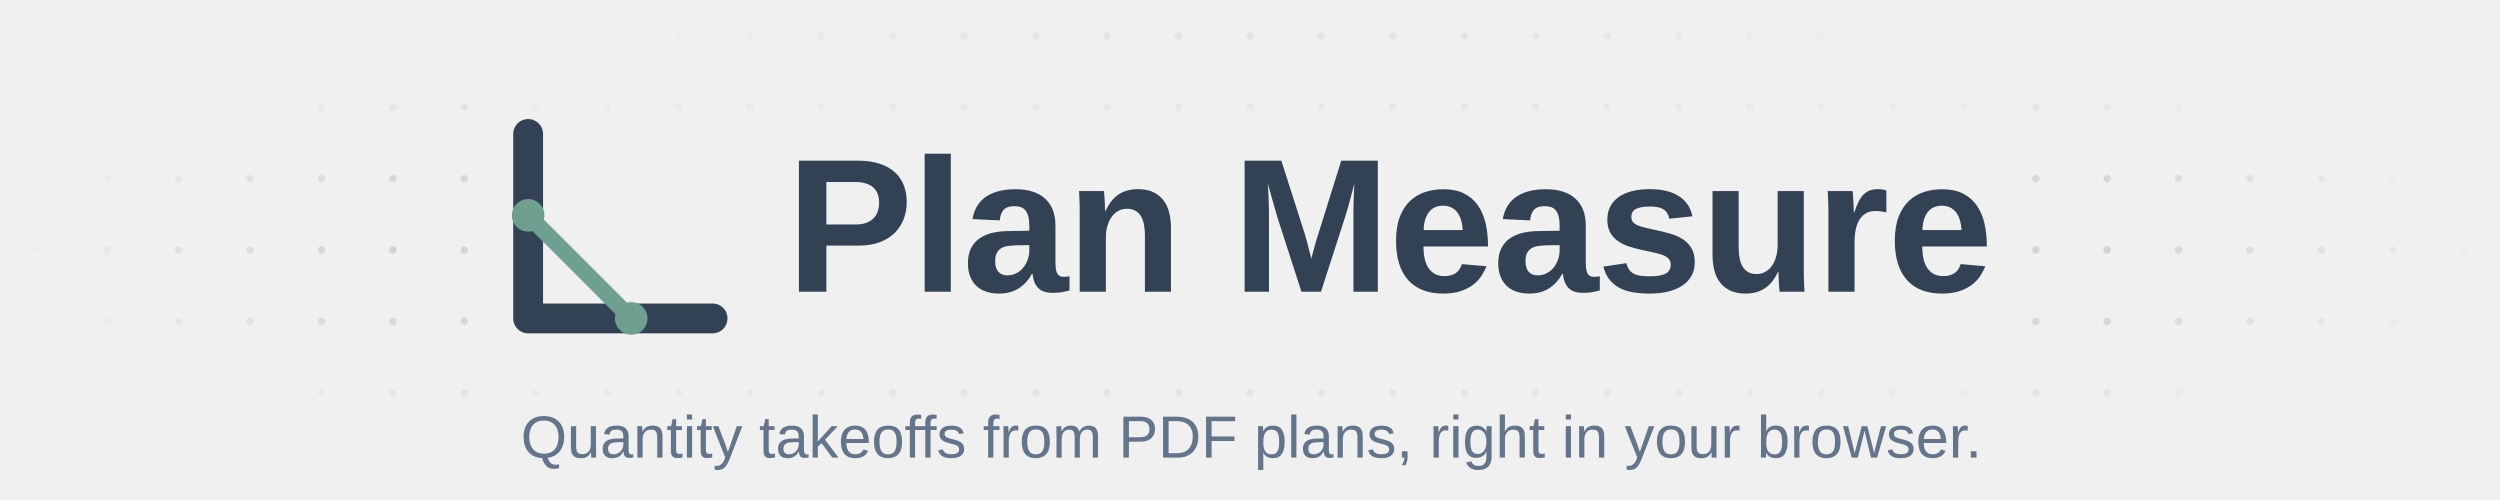
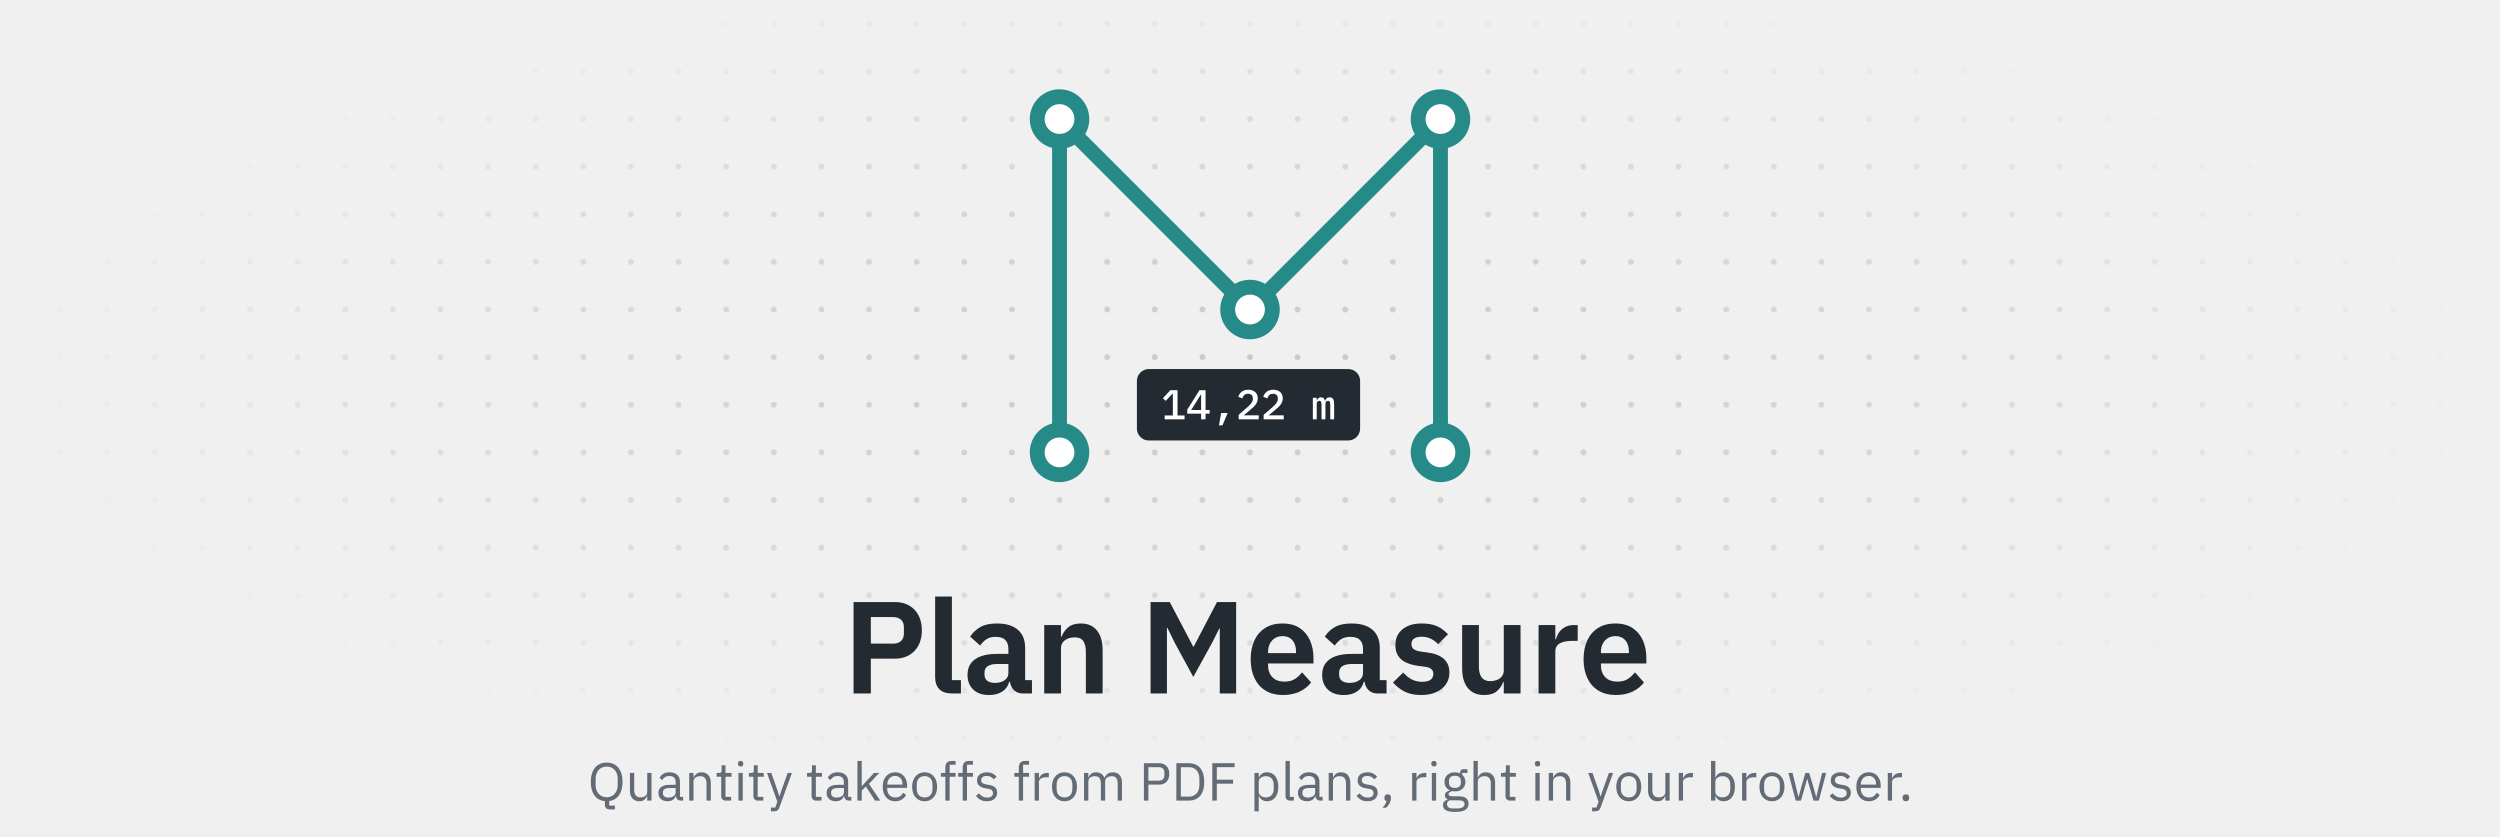
- <svg xmlns="http://www.w3.org/2000/svg" width="840" height="168" viewBox="0 0 840 168">
+ <svg xmlns="http://www.w3.org/2000/svg" width="840" height="281" viewBox="0 0 840 281">
  <defs>
-     <radialGradient id="fade" cx="50%" cy="50%" r="50%">
-       <stop offset="0" stop-color="#fff" stop-opacity="1" />
-       <stop offset="0.6" stop-color="#fff" stop-opacity="0.7" />
+     <path id="o-comma" d="M244 152H399L275 -145H190Z" />
+     <path id="o-four" d="M362 0V136H30V232L322 698H469V224H567V136H469V0ZM125 224H362V595H356Z" />
+     <path id="o-m" d="M44 0V516H137V449H142Q154 482 176.5 505.0Q199 528 241 528Q282 528 304.5 505.5Q327 483 333 444H337Q351 479 376.0 503.5Q401 528 448 528Q508 528 531.5 486.0Q555 444 555 363V0H462V349Q462 403 449.0 423.5Q436 444 407 444Q381 444 363.5 426.5Q346 409 346 374V0H253V349Q253 403 240.5 423.5Q228 444 199 444Q172 444 154.5 426.5Q137 409 137 374V0Z" />
+     <path id="o-one" d="M88 0V93H284V616H276L114 443L45 505L223 698H396V93H565V0Z" />
+     <path id="o-two" d="M545 0H63V107L291 306Q345 354 374.5 397.0Q404 440 404 488V499Q404 554 374.0 583.5Q344 613 287 613Q229 613 197.5 582.0Q166 551 152 503L54 540Q64 573 83.0 603.5Q102 634 131.5 658.0Q161 682 201.5 696.0Q242 710 295 710Q349 710 391.5 694.5Q434 679 463.0 652.0Q492 625 507.0 587.5Q522 550 522 505Q522 463 509.5 427.5Q497 392 474.5 359.5Q452 327 421.0 297.0Q390 267 353 237L184 95H545Z" />
+     <path id="r-D" d="M93 0V698H327Q414 698 478.5 659.5Q543 621 578.0 543.5Q613 466 613 349Q613 232 578.0 154.5Q543 77 478.5 38.5Q414 0 327 0ZM177 74H327Q385 74 429.0 100.0Q473 126 498.0 174.5Q523 223 523 292V406Q523 475 498.0 524.0Q473 573 429.0 598.5Q385 624 327 624H177Z" />
+     <path id="r-F" d="M177 0H93V698H509V624H177V390H480V316H177Z" />
+     <path id="r-P" d="M177 0H93V698H371Q434 698 477.5 673.5Q521 649 543.5 604.5Q566 560 566 498Q566 437 543.5 392.0Q521 347 477.5 322.5Q434 298 371 298H177ZM177 624V372H371Q404 372 427.5 383.5Q451 395 463.5 417.5Q476 440 476 472V524Q476 556 463.5 578.5Q451 601 427.5 612.5Q404 624 371 624Z" />
+     <path id="r-Q" d="M508 -94V-164H405Q364 -164 342.5 -140.5Q321 -117 321 -82V-11Q240 -3 181.0 40.5Q122 84 90.0 162.0Q58 240 58 349Q58 466 94.5 546.5Q131 627 197.5 668.5Q264 710 354 710Q444 710 510.5 668.5Q577 627 613.5 546.5Q650 466 650 349Q650 243 619.5 166.5Q589 90 533.5 46.0Q478 2 401 -9V-94ZM354 63Q415 63 461.0 91.5Q507 120 533.5 171.0Q560 222 560 291V407Q560 476 533.5 527.5Q507 579 461.0 607.0Q415 635 354 635Q294 635 247.5 607.0Q201 579 174.5 527.5Q148 476 148 407V291Q148 222 174.5 171.0Q201 120 247.5 91.5Q294 63 354 63Z" />
+     <path id="r-a" d="M505 0H460Q428 0 408.0 13.5Q388 27 379.0 51.0Q370 75 370 106V113L401 84H366Q350 37 310.5 12.5Q271 -12 217 -12Q135 -12 89.5 30.0Q44 72 44 144Q44 193 68.0 226.5Q92 260 140.5 277.5Q189 295 264 295H366V346Q366 401 336.0 430.0Q306 459 244 459Q198 459 166.0 438.0Q134 417 113 382L65 427Q86 468 132.0 498.0Q178 528 248 528Q341 528 393.5 482.0Q446 436 446 354V70H505ZM366 235H260Q192 235 160.0 215.0Q128 195 128 157V136Q128 98 156.0 77.0Q184 56 230 56Q270 56 300.5 68.5Q331 81 348.5 102.5Q366 124 366 150Z" />
+     <path id="r-b" d="M85 0V740H165V432H169Q189 481 228.0 504.5Q267 528 320 528Q385 528 432.0 495.0Q479 462 504.5 401.5Q530 341 530 258Q530 176 504.5 115.0Q479 54 432.0 21.0Q385 -12 320 -12Q267 -12 229.5 12.0Q192 36 169 84H165V0ZM298 60Q366 60 405.0 102.5Q444 145 444 214V302Q444 371 405.0 413.5Q366 456 298 456Q262 456 231.5 443.0Q201 430 183.0 408.0Q165 386 165 357V165Q165 132 183.0 108.5Q201 85 231.5 72.5Q262 60 298 60Z" />
+     <path id="r-comma" d="M136 117Q168 117 182.5 100.5Q197 84 197 58V44Q197 4 173.0 -46.0Q149 -96 106 -133H39Q69 -101 87.5 -72.5Q106 -44 114 -9Q94 -4 84.5 10.0Q75 24 75 44V58Q75 84 90.0 100.5Q105 117 136 117Z" />
+     <path id="r-e" d="M279 -12Q209 -12 157.0 21.5Q105 55 76.0 115.5Q47 176 47 258Q47 340 76.0 400.5Q105 461 157.0 494.5Q209 528 279 528Q348 528 398.0 495.5Q448 463 475.0 406.0Q502 349 502 276V238H131V214Q131 147 171.5 102.5Q212 58 284 58Q333 58 369.5 81.0Q406 104 426 147L483 106Q458 54 405.0 21.0Q352 -12 279 -12ZM279 461Q236 461 202.5 441.0Q169 421 150.0 385.5Q131 350 131 305V298H416V309Q416 355 399.0 389.0Q382 423 351.0 442.0Q320 461 279 461Z" />
+     <path id="r-f" d="M113 0V446H29V516H113V620Q113 673 141.0 706.5Q169 740 226 740H304V670H193V516H304V446H193V0Z" />
+     <path id="r-g" d="M520 -57Q520 -110 492.0 -144.5Q464 -179 408.5 -195.5Q353 -212 270 -212Q190 -212 139.5 -197.0Q89 -182 66.0 -153.5Q43 -125 43 -85Q43 -43 65.0 -19.0Q87 5 125 15V26Q103 37 91.0 54.5Q79 72 79 98Q79 137 104.0 157.5Q129 178 168 188V192Q122 214 96.5 255.0Q71 296 71 350Q71 403 95.0 443.0Q119 483 163.0 505.5Q207 528 265 528Q293 528 317.5 523.0Q342 518 363 508V517Q363 547 377.0 566.5Q391 586 423 586H500V516H402V483Q430 459 445.5 425.0Q461 391 461 350Q461 298 437.0 257.5Q413 217 369.0 194.5Q325 172 266 172Q253 172 240.0 173.5Q227 175 216 177Q191 170 169.5 156.5Q148 143 148 119Q148 96 170.0 88.0Q192 80 227 80H337Q433 80 476.5 43.5Q520 7 520 -57ZM445 -63Q445 -32 421.5 -13.5Q398 5 338 5H166Q141 -6 129.5 -23.5Q118 -41 118 -65Q118 -99 143.5 -123.0Q169 -147 230 -147H304Q371 -147 408.0 -126.0Q445 -105 445 -63ZM266 236Q317 236 347.0 260.5Q377 285 377 336V364Q377 415 347.0 439.5Q317 464 266 464Q215 464 185.0 439.5Q155 415 155 364V336Q155 285 185.0 260.5Q215 236 266 236Z" />
+     <path id="r-h" d="M85 0V740H165V432H169Q188 476 222.5 502.0Q257 528 315 528Q395 528 441.5 476.5Q488 425 488 331V0H408V317Q408 386 378.5 421.0Q349 456 291 456Q259 456 230.0 445.5Q201 435 183.0 413.0Q165 391 165 358V0Z" />
+     <path id="r-i" d="M125 637Q100 637 88.0 649.5Q76 662 76 682V695Q76 715 88.0 727.5Q100 740 125 740Q151 740 162.5 727.5Q174 715 174 695V682Q174 662 162.5 649.5Q151 637 125 637ZM85 0V516H165V0Z" />
+     <path id="r-k" d="M85 0V740H165V363V271H169L248 359L394 516H491L300 312L510 0H413L242 263L165 184V0Z" />
+     <path id="r-l" d="M241 0H170Q129 0 107.0 23.5Q85 47 85 83V740H165V70H241Z" />
+     <path id="r-m" d="M165 0H85V516H165V432H169Q186 472 217.0 500.0Q248 528 308 528Q359 528 402.0 503.5Q445 479 466 423H468Q482 465 520.5 496.5Q559 528 625 528Q704 528 748.5 476.5Q793 425 793 331V0H713V317Q713 385 686.0 420.5Q659 456 600 456Q569 456 541.0 445.5Q513 435 496.0 413.0Q479 391 479 358V0H399V317Q399 386 372.0 421.0Q345 456 288 456Q257 456 228.5 445.5Q200 435 182.5 413.0Q165 391 165 358Z" />
+     <path id="r-n" d="M165 0H85V516H165V432H169Q188 476 222.5 502.0Q257 528 315 528Q395 528 441.5 476.5Q488 425 488 331V0H408V317Q408 386 378.5 421.0Q349 456 291 456Q259 456 230.0 445.5Q201 435 183.0 413.0Q165 391 165 358Z" />
+     <path id="r-o" d="M280 -12Q211 -12 158.5 21.5Q106 55 76.5 115.5Q47 176 47 258Q47 340 76.5 400.5Q106 461 158.5 494.5Q211 528 280 528Q349 528 401.5 494.5Q454 461 483.5 400.5Q513 340 513 258Q513 176 483.5 115.5Q454 55 401.5 21.5Q349 -12 280 -12ZM280 59Q345 59 386.0 99.0Q427 139 427 221V295Q427 377 386.0 417.0Q345 457 280 457Q216 457 174.5 417.0Q133 377 133 295V221Q133 139 174.5 99.0Q216 59 280 59Z" />
+     <path id="r-p" d="M85 -200V516H165V432H169Q189 481 228.0 504.5Q267 528 320 528Q385 528 432.0 495.0Q479 462 504.5 401.5Q530 341 530 258Q530 176 504.5 115.0Q479 54 432.0 21.0Q385 -12 320 -12Q267 -12 229.5 12.0Q192 36 169 84H165V-200ZM298 60Q366 60 405.0 102.5Q444 145 444 214V302Q444 371 405.0 413.5Q366 456 298 456Q262 456 231.5 443.0Q201 430 183.0 408.0Q165 386 165 357V165Q165 132 183.0 108.5Q201 85 231.5 72.5Q262 60 298 60Z" />
+     <path id="r-period" d="M136 -12Q105 -12 90.0 4.5Q75 21 75 46V59Q75 85 90.0 101.0Q105 117 136 117Q168 117 182.5 101.0Q197 85 197 59V46Q197 21 182.5 4.5Q168 -12 136 -12Z" />
+     <path id="r-r" d="M165 0H85V516H165V421H170Q179 446 198.0 467.5Q217 489 247.0 502.5Q277 516 319 516H350V436H303Q260 436 229.0 424.5Q198 413 181.5 394.0Q165 375 165 350Z" />
+     <path id="r-s" d="M240 -12Q169 -12 120.0 15.5Q71 43 36 89L93 135Q123 98 160.0 77.0Q197 56 246 56Q297 56 325.5 78.0Q354 100 354 140Q354 170 334.5 192.0Q315 214 264 221L223 227Q176 234 138.0 250.5Q100 267 78.5 297.5Q57 328 57 376Q57 453 109.5 490.5Q162 528 241 528Q283 528 315.5 518.0Q348 508 374.0 489.5Q400 471 421 445L368 397Q351 421 318.0 440.5Q285 460 235 460Q186 460 160.0 438.5Q134 417 134 380Q134 343 159.5 325.5Q185 308 233 300L273 294Q359 281 395.0 244.5Q431 208 431 149Q431 99 408.0 63.0Q385 27 342.0 7.5Q299 -12 240 -12Z" />
+     <path id="r-t" d="M299 0H199Q158 0 136.0 24.0Q114 48 114 85V446H29V516H77Q103 516 112.5 526.5Q122 537 122 563V659H194V516H307V446H194V70H299Z" />
+     <path id="r-u" d="M403 0V84H399Q384 47 351.5 17.5Q319 -12 254 -12Q175 -12 127.5 39.5Q80 91 80 185V516H160V199Q160 130 190.0 95.0Q220 60 278 60Q310 60 338.5 70.5Q367 81 385.0 103.0Q403 125 403 159V516H483V0Z" />
+     <path id="r-w" d="M169 0 31 516H109L164 293L219 67H221L284 293L349 516H420L487 293L551 67H553L606 293L662 516H737L600 0H501L429 248L384 405H382L338 248L266 0Z" />
+     <path id="r-y" d="M278 165 403 516H482L251 -120Q240 -151 226.5 -168.5Q213 -186 191.0 -193.0Q169 -200 131 -200H90V-130H171L210 -20L17 516H97L221 165L245 81H250Z" />
+     <path id="s-M" d="M81.72 0V698H228.266L332.77 499.646L407.82 356.546H410.705L485.345 499.646L589.144 698H735.215V0H610.209V385.693V496.348H606.619L553.26 389.923L408.115 126.109L265.086 389.218L210.316 501.283H206.726V385.693V0Z" />
+     <path id="s-P" d="M213.661 0H81.72V698H396.381Q460.791 698 507.111 671.032Q553.431 644.065 578.398 595.335Q603.366 546.605 603.366 481.785Q603.366 417.26 578.398 368.734Q553.431 320.209 507.111 292.889Q460.791 265.569 396.381 265.569H213.661ZM213.661 583.109V380.46H383.69Q409.64 380.46 427.853 389.493Q446.065 398.525 456.097 416.09Q466.13 433.655 466.13 458.605V504.965Q466.13 530.619 456.097 547.832Q446.065 565.044 427.853 574.077Q409.64 583.109 383.69 583.109Z" />
+     <path id="s-a" d="M528.971 0H457.885Q429.41 0 406.942 13.5Q384.475 27 371.95 52.763Q359.425 78.525 359.425 113.755V124.985L391.13 89.64H355.425Q342.245 39.82 301.687 13.91Q261.13 -12 202.9 -12Q123.015 -12 79.982 30.353Q36.95 72.705 36.95 141.885Q36.95 195.82 63.417 231.083Q89.885 266.345 139.795 284.198Q189.705 302.05 260.475 302.05H349.08V340.36Q349.08 383.375 326.13 407.792Q303.18 432.209 251.755 432.209Q207.165 432.209 179.395 412.619Q151.625 393.029 133.445 365.785L57.245 434.05Q86 479.28 134.115 506.813Q182.23 534.345 260.69 534.345Q366.381 534.345 421.701 485.878Q477.021 437.41 477.021 347.655V101.726H528.971ZM349.08 225.13H267.05Q216.676 225.13 191.726 208.655Q166.776 192.18 166.776 160.525V143.755Q166.776 112.805 187.726 96.74Q208.676 80.676 245.51 80.676Q274.935 80.676 298.032 89.298Q321.13 97.92 335.105 114.838Q349.08 131.755 349.08 156.345Z" />
+     <path id="s-e" d="M285.345 -12Q208.295 -12 153.122 21.5Q97.95 55 68.597 116.558Q39.245 178.115 39.245 261.525Q39.245 344.23 67.892 405.435Q96.54 466.64 150.655 500.493Q204.77 534.345 281.115 534.345Q362.805 534.345 415.273 498.32Q467.74 462.295 493.33 402.475Q518.92 342.655 518.92 271.065V228.835H171.891V216.115Q171.891 159.69 203.931 125.061Q235.971 90.431 298.805 90.431Q346.395 90.431 377.255 110.611Q408.115 130.791 431.64 161.1L500.625 84.144Q468.575 40.605 413.108 14.302Q357.64 -12 285.345 -12ZM283.23 437.734Q249.395 437.734 224.356 422.317Q199.316 406.9 185.603 379.507Q171.891 352.115 171.891 315.575V307.87H385.684V317.46Q385.684 353.59 373.972 380.54Q362.26 407.49 339.367 422.612Q316.475 437.734 283.23 437.734Z" />
+     <path id="s-l" d="M270.611 0H202.431Q136.755 0 105.237 33.018Q73.72 66.035 73.72 126.006V740H201.661V101.726H270.611Z" />
+     <path id="s-n" d="M201.661 0H73.72V522.345H201.661V434.82H207.071Q222.546 476.705 257.398 505.525Q292.251 534.345 353.071 534.345Q433.071 534.345 476.398 480.818Q519.726 427.29 519.726 329.59V0H391.785V317Q391.785 372.351 371.802 400.428Q351.82 428.504 305.805 428.504Q279.571 428.504 255.796 419.414Q232.021 410.324 216.841 391.749Q201.661 373.173 201.661 345.31Z" />
+     <path id="s-r" d="M201.661 0H73.72V522.345H201.661V413.95H206.661Q213.546 441.77 230.431 466.442Q247.316 491.115 275.553 506.73Q303.791 522.345 345.086 522.345H372.561V401.454H332.611Q289.611 401.454 260.373 392.774Q231.136 384.094 216.398 366.504Q201.661 348.914 201.661 319.684Z" />
+     <path id="s-s" d="M244.935 -12Q170.41 -12 119.295 13.385Q68.18 38.77 28.95 84.065L107.1 159.676Q135.69 126.906 170.575 108.021Q205.46 89.136 250.23 89.136Q296.295 89.136 316.687 105.143Q337.08 121.151 337.08 149.165Q337.08 172.115 322.515 185.655Q307.95 199.195 273.165 204.08L220.885 210.785Q165.425 218.49 126.367 237.457Q87.31 256.425 67.22 289.04Q47.13 321.655 47.13 368.95Q47.13 445.245 101.392 489.795Q155.655 534.345 245.23 534.345Q296.395 534.345 332.773 524.698Q369.151 515.05 396.913 496.55Q424.676 478.05 449.201 452.05L373.64 376.555Q351 401.26 319.058 417.234Q287.115 433.209 249.1 433.209Q208.561 433.209 189.258 418.407Q169.956 403.605 169.956 378.59Q169.956 352.87 185.586 339.6Q201.215 326.33 237.935 320.445L291.33 313.035Q377.33 301.445 418.618 262.83Q459.906 224.215 459.906 158.87Q459.906 108.87 433.381 70.05Q406.856 31.23 358.568 9.615Q310.28 -12 244.935 -12Z" />
+     <path id="s-u" d="M386.08 0V86.82H381.375Q367.785 47.705 333.875 17.853Q299.965 -12 234.965 -12Q155.26 -12 111.637 41.263Q68.015 94.525 68.015 192.05V522.345H195.956V205.345Q195.956 151.151 217.143 122.496Q238.33 93.841 283.64 93.841Q309.295 93.841 332.86 102.931Q356.425 112.021 371.252 130.496Q386.08 148.971 386.08 176.625V522.345H514.021V0Z" />
+     <pattern id="g" x="12" y="0" width="16" height="16" patternUnits="userSpaceOnUse">
+       <circle cx="8.0" cy="8.0" r="1" fill="#242A31" />
+     </pattern>
+     <radialGradient id="f" cx=".5" cy="0.45" r=".5">
+       <stop offset="0" stop-color="#fff" />
+       <stop offset=".6" stop-color="#fff" stop-opacity=".55" />
      <stop offset="1" stop-color="#fff" stop-opacity="0" />
    </radialGradient>
-     <path id="b-P" d="M1296 963Q1296 872 1265.5 787.5Q1235 703 1172.0 638.0Q1109 573 1012.0 534.5Q915 496 782 496H432V0H137V1409H770Q905 1409 1004.0 1376.5Q1103 1344 1168.0 1285.0Q1233 1226 1264.5 1144.0Q1296 1062 1296 963ZM999 958Q999 1067 933.5 1123.5Q868 1180 737 1180H432V723H745Q811 723 858.5 740.0Q906 757 937.5 788.0Q969 819 984.0 862.5Q999 906 999 958Z" />
-     <path id="b-l" d="M143 0V1484H424V0Z" />
-     <path id="b-a" d="M393 -20Q315 -20 253.5 1.5Q192 23 149.0 64.5Q106 106 83.0 167.0Q60 228 60 306Q60 402 93.5 467.5Q127 533 185.0 573.5Q243 614 321.0 632.5Q399 651 487 652L720 656V711Q720 770 709.5 809.5Q699 849 679.0 874.0Q659 899 629.5 909.5Q600 920 562 920Q527 920 499.5 913.0Q472 906 452.0 888.5Q432 871 419.5 841.5Q407 812 402 767L109 781Q121 852 153.0 910.5Q185 969 241.5 1012.0Q298 1055 380.5 1078.5Q463 1102 574 1102Q675 1102 754.0 1077.0Q833 1052 888.0 1002.5Q943 953 972.0 881.0Q1001 809 1001 714V320Q1001 282 1004.5 252.0Q1008 222 1017.5 201.5Q1027 181 1044.5 170.5Q1062 160 1090 160Q1122 160 1152 166V14Q1127 8 1107.0 3.0Q1087 -2 1067.0 -5.0Q1047 -8 1024.5 -10.0Q1002 -12 972 -12Q866 -12 815.5 40.0Q765 92 755 193H749Q693 92 605.5 36.0Q518 -20 393 -20ZM720 501 576 499Q531 497 490.5 491.5Q450 486 419.5 468.5Q389 451 371.0 418.0Q353 385 353 328Q353 251 388.5 213.5Q424 176 483 176Q537 176 581.0 199.0Q625 222 655.5 259.5Q686 297 703.0 346.0Q720 395 720 446Z" />
-     <path id="b-n" d="M844 0V607Q844 670 834.0 722.5Q824 775 801.0 812.5Q778 850 741.0 871.0Q704 892 651 892Q600 892 558.5 869.5Q517 847 487.0 805.5Q457 764 440.5 706.5Q424 649 424 580V0H143V840Q143 875 142.5 912.0Q142 949 140.5 982.5Q139 1016 138.0 1042.5Q137 1069 135 1082H403Q405 1070 407.0 1043.5Q409 1017 411.0 985.0Q413 953 414.5 921.0Q416 889 416 867H420Q477 991 563.0 1047.0Q649 1103 768 1103Q866 1103 933.5 1071.0Q1001 1039 1043.5 983.0Q1086 927 1105.0 851.0Q1124 775 1124 687V0Z" />
-     <path id="b-M" d="M1307 0V854Q1307 905 1308.5 959.0Q1310 1013 1312 1058Q1315 1111 1317 1161Q1296 1082 1277 1011Q1269 981 1260.0 949.0Q1251 917 1242.5 887.0Q1234 857 1226.0 831.0Q1218 805 1212 786L958 0H748L494 786Q488 805 480.5 831.0Q473 857 464.5 887.0Q456 917 447.0 949.0Q438 981 429 1011Q409 1082 387 1161Q390 1103 393 1047Q395 999 397.0 946.0Q399 893 399 854V0H137V1409H532L784 621Q794 590 805.5 545.0Q817 500 828 458Q840 409 854 356Q868 408 881 456Q887 477 893.0 499.0Q899 521 905.0 542.0Q911 563 917.0 582.0Q923 601 928 616L1176 1409H1569V0Z" />
-     <path id="b-e" d="M586 -20Q469 -20 375.5 14.5Q282 49 216.0 119.5Q150 190 115.0 296.5Q80 403 80 546Q80 701 121.5 807.0Q163 913 233.5 978.5Q304 1044 396.0 1073.0Q488 1102 590 1102Q718 1102 808.5 1057.5Q899 1013 957.0 933.0Q1015 853 1042.0 741.5Q1069 630 1069 495V487H375Q375 419 387.0 360.5Q399 302 426.0 259.5Q453 217 496.0 192.5Q539 168 600 168Q674 168 721.0 199.5Q768 231 788 297L1053 274Q1035 228 1002.5 176.0Q970 124 916.0 80.5Q862 37 781.5 8.5Q701 -20 586 -20ZM586 925Q543 925 505.5 910.5Q468 896 440.5 864.5Q413 833 396.0 783.0Q379 733 377 663H797Q789 794 734.0 859.5Q679 925 586 925Z" />
-     <path id="b-s" d="M1055 316Q1055 238 1022.5 176.0Q990 114 928.0 70.5Q866 27 776.0 3.5Q686 -20 571 -20Q468 -20 385.0 -5.0Q302 10 239.5 44.5Q177 79 135.0 134.0Q93 189 72 270L319 307Q331 262 352.0 234.0Q373 206 404.0 191.0Q435 176 476.5 171.0Q518 166 571 166Q619 166 660.5 171.5Q702 177 732.5 190.5Q763 204 780.0 228.5Q797 253 797 290Q797 332 772.5 356.5Q748 381 705.5 396.5Q663 412 605.5 423.5Q548 435 483 450Q415 465 349.0 486.0Q283 507 231.0 543.0Q179 579 147.0 634.5Q115 690 115 775Q115 852 145.0 912.5Q175 973 233.0 1015.5Q291 1058 376.5 1080.5Q462 1103 573 1103Q661 1103 737.0 1086.5Q813 1070 873.0 1034.5Q933 999 973.5 944.0Q1014 889 1030 811L781 785Q774 824 756.0 849.5Q738 875 711.5 890.0Q685 905 650.0 910.5Q615 916 573 916Q473 916 423.0 890.5Q373 865 373 805Q373 768 393.5 746.0Q414 724 451.5 709.5Q489 695 540.5 684.5Q592 674 653 659Q728 643 800.5 621.5Q873 600 929.5 562.5Q986 525 1020.5 466.0Q1055 407 1055 316Z" />
-     <path id="b-u" d="M408 1082V475Q408 412 418.0 359.5Q428 307 451.0 269.5Q474 232 510.5 211.0Q547 190 600 190Q651 190 692.5 212.5Q734 235 764.0 276.5Q794 318 810.5 375.5Q827 433 827 502V1082H1108V242Q1108 208 1108.5 170.5Q1109 133 1110.5 99.5Q1112 66 1113.5 39.5Q1115 13 1116 0H848Q847 12 844.5 38.5Q842 65 840.5 97.0Q839 129 837.5 161.0Q836 193 836 215H831Q775 92 688.5 36.0Q602 -20 483 -20Q386 -20 318.0 12.0Q250 44 207.5 99.5Q165 155 146.0 231.0Q127 307 127 395V1082Z" />
-     <path id="b-r" d="M143 0V828Q143 863 142.5 902.0Q142 941 140.5 976.5Q139 1012 138.0 1040.5Q137 1069 135 1082H403Q405 1070 407.0 1040.5Q409 1011 411.0 976.0Q413 941 414.5 906.5Q416 872 416 851H420Q441 910 462.0 956.5Q483 1003 511.5 1035.5Q540 1068 580.0 1085.5Q620 1103 679 1103Q704 1103 728.5 1098.5Q753 1094 766 1088V853Q739 859 711.5 863.5Q684 868 646 868Q541 868 482.5 783.0Q424 698 424 531V0Z" />
-     <path id="r-Q" d="M1495 711Q1495 562 1456.5 438.5Q1418 315 1345.5 222.0Q1273 129 1167.5 70.5Q1062 12 928 -6Q949 -70 975.5 -115.0Q1002 -160 1036.0 -188.5Q1070 -217 1111.5 -230.5Q1153 -244 1204 -244Q1232 -244 1264.0 -240.0Q1296 -236 1319 -231V-365Q1281 -374 1235.5 -380.5Q1190 -387 1141 -387Q1055 -387 991.0 -361.5Q927 -336 878.5 -288.5Q830 -241 795.0 -172.0Q760 -103 733 -16Q575 -8 455.5 49.5Q336 107 256.5 203.5Q177 300 137.0 429.5Q97 559 97 711Q97 876 143.0 1009.0Q189 1142 278.0 1235.5Q367 1329 497.5 1379.5Q628 1430 797 1430Q965 1430 1095.5 1379.0Q1226 1328 1314.5 1234.0Q1403 1140 1449.0 1007.0Q1495 874 1495 711ZM1300 711Q1300 838 1267.5 942.0Q1235 1046 1171.5 1120.0Q1108 1194 1014.0 1234.0Q920 1274 797 1274Q671 1274 576.0 1234.0Q481 1194 417.5 1120.0Q354 1046 322.5 942.0Q291 838 291 711Q291 584 323.5 478.5Q356 373 419.5 296.5Q483 220 577.5 177.5Q672 135 795 135Q927 135 1022.5 178.0Q1118 221 1179.5 297.5Q1241 374 1270.5 480.0Q1300 586 1300 711Z" />
-     <path id="r-u" d="M314 1082V396Q314 317 325.5 264.0Q337 211 363.0 178.5Q389 146 431.5 132.5Q474 119 537 119Q601 119 652.5 141.5Q704 164 740.5 206.5Q777 249 797.0 311.5Q817 374 817 455V1082H997V231Q997 197 997.5 159.5Q998 122 999.0 88.5Q1000 55 1001.0 31.0Q1002 7 1003 0H833Q832 5 831.0 27.0Q830 49 828.5 77.5Q827 106 826.0 135.5Q825 165 825 185H822Q796 138 765.0 100.0Q734 62 693.0 35.5Q652 9 599.0 -5.5Q546 -20 476 -20Q386 -20 321.0 2.0Q256 24 214.0 70.0Q172 116 152.5 188.0Q133 260 133 361V1082Z" />
-     <path id="r-a" d="M414 -20Q251 -20 169.0 66.0Q87 152 87 302Q87 409 127.5 477.5Q168 546 233.5 585.0Q299 624 383.0 639.0Q467 654 554 656L797 660V719Q797 786 783.0 833.0Q769 880 740.0 909.0Q711 938 667.5 951.5Q624 965 565 965Q513 965 471.0 957.5Q429 950 398.0 930.5Q367 911 348.0 877.5Q329 844 323 793L135 810Q145 874 173.0 927.5Q201 981 252.5 1020.0Q304 1059 381.5 1080.5Q459 1102 569 1102Q773 1102 876.0 1008.5Q979 915 979 738V272Q979 192 1000.0 151.5Q1021 111 1080 111Q1095 111 1110.0 113.0Q1125 115 1139 118V6Q1105 -2 1071.5 -6.0Q1038 -10 1000 -10Q949 -10 912.5 3.5Q876 17 853.0 44.5Q830 72 818.0 112.5Q806 153 803 207H797Q768 155 733.5 113.0Q699 71 653.0 41.5Q607 12 548.5 -4.0Q490 -20 414 -20ZM455 115Q541 115 605.5 146.5Q670 178 712.5 227.0Q755 276 776.0 334.0Q797 392 797 445V534L600 530Q534 529 474.5 520.5Q415 512 370.0 487.0Q325 462 298.5 417.0Q272 372 272 299Q272 211 319.5 163.0Q367 115 455 115Z" />
-     <path id="r-n" d="M825 0V686Q825 765 813.5 818.0Q802 871 776.0 903.5Q750 936 707.5 949.5Q665 963 602 963Q538 963 486.5 940.5Q435 918 398.5 875.5Q362 833 342.0 770.5Q322 708 322 627V0H142V851Q142 885 141.5 922.5Q141 960 140.0 993.5Q139 1027 138.0 1051.0Q137 1075 136 1082H306Q307 1077 308.0 1055.0Q309 1033 310.5 1004.5Q312 976 313.0 946.5Q314 917 314 897H317Q343 944 374.0 982.0Q405 1020 446.0 1046.5Q487 1073 540.0 1087.5Q593 1102 663 1102Q753 1102 818.0 1080.0Q883 1058 925.0 1012.0Q967 966 986.5 893.5Q1006 821 1006 721V0Z" />
-     <path id="r-t" d="M554 8Q513 -3 470.5 -9.5Q428 -16 372 -16Q156 -16 156 229V951H31V1082H163L216 1324H336V1082H536V951H336V268Q336 190 361.5 158.5Q387 127 450 127Q476 127 500.5 131.0Q525 135 554 141Z" />
-     <path id="r-i" d="M137 1312V1484H317V1312ZM137 0V1082H317V0Z" />
-     <path id="r-y" d="M604 0Q566 -98 526.5 -176.5Q487 -255 438.0 -310.5Q389 -366 329.0 -395.5Q269 -425 191 -425Q157 -425 128.0 -423.0Q99 -421 67 -414V-279Q86 -282 110.0 -283.5Q134 -285 151 -285Q230 -285 298.0 -226.0Q366 -167 417 -38L434 5L5 1082H197L425 484Q435 457 450.5 412.0Q466 367 481.5 322.0Q497 277 509.0 241.0Q521 205 523 196Q526 207 537.5 239.5Q549 272 563.5 312.0Q578 352 593.0 393.0Q608 434 618 464L830 1082H1020Z" />
-     <path id="r-k" d="M816 0 450 494 318 385V0H138V1484H318V557L793 1082H1004L565 617L1027 0Z" />
-     <path id="r-e" d="M276 503Q276 418 293.5 346.5Q311 275 347.5 223.5Q384 172 441.0 143.5Q498 115 578 115Q695 115 765.5 162.0Q836 209 861 281L1019 236Q1002 191 971.5 145.5Q941 100 890.0 63.5Q839 27 762.5 3.5Q686 -20 578 -20Q338 -20 212.5 123.0Q87 266 87 548Q87 700 125.0 805.5Q163 911 229.0 977.0Q295 1043 383.0 1072.5Q471 1102 571 1102Q707 1102 798.5 1058.0Q890 1014 945.5 936.5Q1001 859 1024.5 754.0Q1048 649 1048 527V503ZM862 641Q847 812 775.0 890.5Q703 969 568 969Q523 969 473.5 954.5Q424 940 382.0 903.0Q340 866 311.0 802.5Q282 739 278 641Z" />
-     <path id="r-o" d="M1053 542Q1053 258 928.0 119.0Q803 -20 565 -20Q452 -20 363.0 14.0Q274 48 212.5 118.0Q151 188 118.5 293.5Q86 399 86 542Q86 1102 571 1102Q697 1102 788.5 1067.0Q880 1032 938.5 962.0Q997 892 1025.0 787.0Q1053 682 1053 542ZM864 542Q864 668 844.5 750.0Q825 832 787.5 881.0Q750 930 696.0 949.5Q642 969 574 969Q505 969 449.5 948.5Q394 928 355.0 878.5Q316 829 295.5 747.0Q275 665 275 542Q275 416 297.0 333.5Q319 251 357.5 202.0Q396 153 448.5 133.0Q501 113 563 113Q632 113 688.0 132.5Q744 152 783.0 201.0Q822 250 843.0 333.0Q864 416 864 542Z" />
-     <path id="r-f" d="M361 951V0H181V951H29V1082H181V1204Q181 1263 192.0 1313.5Q203 1364 232.5 1401.5Q262 1439 313.0 1460.5Q364 1482 445 1482Q477 1482 511.5 1479.0Q546 1476 572 1470V1333Q555 1336 532.5 1338.5Q510 1341 492 1341Q452 1341 426.5 1330.0Q401 1319 386.5 1298.5Q372 1278 366.5 1248.0Q361 1218 361 1179V1082H572V951Z" />
-     <path id="r-s" d="M950 299Q950 223 920.5 163.5Q891 104 835.0 63.5Q779 23 697.5 1.5Q616 -20 511 -20Q417 -20 341.5 -5.5Q266 9 209.0 41.0Q152 73 113.5 125.5Q75 178 57 254L216 285Q239 198 311.0 157.5Q383 117 511 117Q569 117 617.5 125.0Q666 133 701.0 152.5Q736 172 755.5 204.5Q775 237 775 285Q775 334 752.0 365.5Q729 397 688.0 418.0Q647 439 588.5 454.5Q530 470 460 489Q395 506 331.0 527.0Q267 548 215.5 582.5Q164 617 132.0 668.0Q100 719 100 796Q100 944 205.5 1021.5Q311 1099 513 1099Q692 1099 797.5 1036.0Q903 973 931 834L769 814Q760 856 736.0 884.5Q712 913 678.0 930.5Q644 948 601.5 955.5Q559 963 513 963Q391 963 333.0 926.0Q275 889 275 814Q275 770 296.5 741.5Q318 713 356.5 693.5Q395 674 449.0 659.5Q503 645 568 629Q611 618 656.0 605.5Q701 593 743.5 575.5Q786 558 823.5 534.5Q861 511 889.0 478.0Q917 445 933.5 401.0Q950 357 950 299Z" />
-     <path id="r-r" d="M142 0V830Q142 864 141.5 899.5Q141 935 140.0 968.0Q139 1001 138.0 1030.0Q137 1059 136 1082H306Q307 1059 308.5 1029.5Q310 1000 311.5 969.0Q313 938 313.5 909.5Q314 881 314 861H318Q337 923 358.5 968.5Q380 1014 409.0 1043.5Q438 1073 478.0 1087.5Q518 1102 575 1102Q597 1102 617.0 1098.5Q637 1095 648 1092V927Q630 932 606.0 934.5Q582 937 552 937Q490 937 446.5 909.0Q403 881 375.5 831.5Q348 782 335.0 713.5Q322 645 322 564V0Z" />
-     <path id="r-m" d="M768 0V686Q768 765 758.0 818.0Q748 871 724.5 903.5Q701 936 663.0 949.5Q625 963 570 963Q513 963 467.0 940.5Q421 918 388.5 875.5Q356 833 338.5 770.5Q321 708 321 627V0H142V851Q142 885 141.5 922.5Q141 960 140.0 993.5Q139 1027 138.0 1051.0Q137 1075 136 1082H306Q307 1077 308.0 1055.0Q309 1033 310.5 1004.5Q312 976 313.0 946.5Q314 917 314 897H317Q341 944 369.0 982.0Q397 1020 434.5 1046.5Q472 1073 520.5 1087.5Q569 1102 633 1102Q756 1102 827.5 1053.0Q899 1004 927 897H930Q954 944 984.0 982.0Q1014 1020 1054.0 1046.5Q1094 1073 1144.0 1087.5Q1194 1102 1258 1102Q1340 1102 1399.5 1080.0Q1459 1058 1497.0 1012.0Q1535 966 1553.0 893.5Q1571 821 1571 721V0H1393V686Q1393 765 1383.0 818.0Q1373 871 1349.5 903.5Q1326 936 1288.0 949.5Q1250 963 1195 963Q1138 963 1092.0 941.5Q1046 920 1013.5 878.0Q981 836 963.5 773.0Q946 710 946 627V0Z" />
-     <path id="r-P" d="M1258 985Q1258 893 1227.5 813.5Q1197 734 1136.5 675.5Q1076 617 985.0 583.0Q894 549 773 549H359V0H168V1409H761Q886 1409 979.0 1378.5Q1072 1348 1134.0 1292.5Q1196 1237 1227.0 1158.5Q1258 1080 1258 985ZM1066 983Q1066 1117 984.0 1186.5Q902 1256 738 1256H359V700H746Q911 700 988.5 773.0Q1066 846 1066 983Z" />
-     <path id="r-D" d="M1381 719Q1381 543 1328.0 408.5Q1275 274 1183.0 183.5Q1091 93 965.5 46.5Q840 0 695 0H168V1409H634Q797 1409 934.5 1368.5Q1072 1328 1171.0 1243.5Q1270 1159 1325.5 1029.0Q1381 899 1381 719ZM1189 719Q1189 862 1148.0 963.5Q1107 1065 1033.0 1130.0Q959 1195 856.0 1225.5Q753 1256 630 1256H359V153H673Q784 153 878.5 189.0Q973 225 1042.0 296.0Q1111 367 1150.0 473.0Q1189 579 1189 719Z" />
-     <path id="r-F" d="M359 1253V729H1145V571H359V0H168V1409H1169V1253Z" />
-     <path id="r-p" d="M1053 546Q1053 423 1033.0 319.0Q1013 215 966.5 140.0Q920 65 843.5 22.5Q767 -20 655 -20Q539 -20 452.0 24.0Q365 68 319 168H314Q315 166 315.5 150.0Q316 134 316.5 110.0Q317 86 317.5 56.5Q318 27 318 -2V-425H138V861Q138 900 137.5 936.0Q137 972 136.0 1001.5Q135 1031 134.0 1052.0Q133 1073 132 1082H306Q307 1079 308.5 1061.0Q310 1043 311.5 1017.5Q313 992 314.5 963.0Q316 934 316 908H320Q345 960 377.0 996.5Q409 1033 450.0 1056.5Q491 1080 541.5 1090.5Q592 1101 655 1101Q767 1101 843.5 1061.0Q920 1021 966.5 948.5Q1013 876 1033.0 773.5Q1053 671 1053 546ZM864 542Q864 642 852.0 720.0Q840 798 810.5 852.0Q781 906 732.0 934.0Q683 962 609 962Q549 962 496.0 945.0Q443 928 403.5 880.0Q364 832 341.0 747.5Q318 663 318 528Q318 413 337.0 333.5Q356 254 392.5 205.0Q429 156 483.0 134.5Q537 113 607 113Q682 113 731.5 142.0Q781 171 810.5 226.0Q840 281 852.0 360.5Q864 440 864 542Z" />
-     <path id="r-l" d="M138 0V1484H318V0Z" />
-     <path id="r-comma" d="M385 219V51Q385 -2 380.5 -45.5Q376 -89 366.0 -126.5Q356 -164 341.5 -197.0Q327 -230 307 -262H184Q229 -197 253.5 -131.0Q278 -65 278 0H190V219Z" />
-     <path id="r-g" d="M548 -425Q455 -425 383.0 -406.0Q311 -387 260.0 -351.5Q209 -316 177.0 -267.0Q145 -218 131 -158L312 -132Q330 -207 391.5 -247.5Q453 -288 553 -288Q614 -288 664.0 -271.0Q714 -254 749.0 -216.5Q784 -179 803.0 -119.0Q822 -59 822 27V201H820Q800 160 770.5 122.5Q741 85 698.5 56.0Q656 27 600.0 9.5Q544 -8 472 -8Q369 -8 295.5 26.5Q222 61 175.5 130.0Q129 199 107.5 301.5Q86 404 86 539Q86 669 107.5 773.0Q129 877 177.5 949.5Q226 1022 303.5 1060.5Q381 1099 492 1099Q607 1099 691.5 1046.5Q776 994 822 897H824Q824 922 825.5 953.0Q827 984 828.5 1011.5Q830 1039 832.0 1059.0Q834 1079 836 1082H1007Q1006 1073 1005.0 1051.5Q1004 1030 1003.0 1000.0Q1002 970 1001.5 933.5Q1001 897 1001 858V31Q1001 -196 889.5 -310.5Q778 -425 548 -425ZM822 541Q822 654 797.5 734.5Q773 815 733.0 866.0Q693 917 641.5 941.0Q590 965 536 965Q467 965 417.5 941.0Q368 917 335.5 865.5Q303 814 287.5 733.5Q272 653 272 541Q272 424 287.5 344.5Q303 265 335.0 216.0Q367 167 416.0 146.0Q465 125 533 125Q587 125 638.5 148.0Q690 171 731.0 221.0Q772 271 797.0 350.0Q822 429 822 541Z" />
-     <path id="r-h" d="M317 897Q347 952 382.0 990.5Q417 1029 459.0 1054.0Q501 1079 551.0 1090.5Q601 1102 663 1102Q767 1102 833.5 1074.0Q900 1046 938.5 995.5Q977 945 991.5 875.0Q1006 805 1006 721V0H825V686Q825 755 816.5 807.0Q808 859 784.0 893.5Q760 928 716.0 945.5Q672 963 602 963Q538 963 486.5 940.0Q435 917 398.5 875.0Q362 833 342.0 773.0Q322 713 322 638V0H142V1484H322V1098Q322 1065 321.0 1032.0Q320 999 318.5 971.0Q317 943 316.0 923.5Q315 904 314 897Z" />
-     <path id="r-b" d="M1053 546Q1053 -20 655 -20Q532 -20 450.5 24.5Q369 69 318 168H316Q316 142 314.5 114.0Q313 86 311.5 62.0Q310 38 308.5 21.0Q307 4 306 0H132Q133 9 134.0 30.5Q135 52 136.0 82.0Q137 112 137.5 148.0Q138 184 138 223V1484H318V1061Q318 1031 317.5 1003.5Q317 976 316 955Q315 930 314 908H318Q368 1012 450.5 1057.0Q533 1102 655 1102Q860 1102 956.5 964.0Q1053 826 1053 546ZM864 540Q864 652 850.0 732.0Q836 812 805.0 863.5Q774 915 726.0 939.0Q678 963 609 963Q538 963 483.5 940.0Q429 917 392.5 866.0Q356 815 337.0 732.0Q318 649 318 529Q318 413 337.0 334.0Q356 255 392.5 205.5Q429 156 483.0 134.5Q537 113 607 113Q673 113 721.0 136.0Q769 159 801.0 210.0Q833 261 848.5 342.5Q864 424 864 540Z" />
-     <path id="r-w" d="M1174 0H965L792 698Q784 725 775.5 765.0Q767 805 759 843Q749 887 740 934Q731 889 721 845Q713 807 703.5 766.0Q694 725 686 694L508 0H300L-3 1082H175L358 347Q365 324 372.0 290.5Q379 257 386 225Q393 188 401 149Q409 187 418 223Q426 254 434.0 286.0Q442 318 448 339L644 1082H837L1026 339Q1033 313 1041.0 280.0Q1049 247 1056 218Q1064 184 1072 149Q1080 187 1088 223Q1095 254 1102.5 287.5Q1110 321 1117 347L1308 1082H1484Z" />
-     <path id="r-period" d="M187 0V219H382V0Z" />
-     <filter id="soft" x="-20%" y="-20%" width="140%" height="140%">
-       <feGaussianBlur stdDeviation="8" />
-     </filter>
-     <mask id="m" maskUnits="userSpaceOnUse" x="0" y="0" width="840" height="168">
-       <rect width="840" height="168" fill="url(#fade)" />
-       <g fill="#000" filter="url(#soft)">
-         <rect x="162.4" y="30.0" width="515.1" height="92.0" />
-         <rect x="165.9" y="130.0" width="508.2" height="37.9" />
-       </g>
+     <mask id="m">
+       <rect width="840" height="281" fill="url(#f)" />
    </mask>
-     <pattern id="grid" width="24" height="24" patternUnits="userSpaceOnUse" x="0.0" y="0.0">
-       <circle cx="12" cy="12" r="1.25" fill="#334155" fill-opacity="0.3" />
-     </pattern>
  </defs>
-   <rect width="840" height="168" fill="url(#grid)" mask="url(#m)" />
-   <g transform="translate(150.113 17.671) scale(0.22785)" fill="none" stroke-linecap="round" stroke-linejoin="round">
-     <path d="M120 120V392H392" stroke="#334155" stroke-width="44" />
-     <path d="M120 240L272 392" stroke="#6E9F91" stroke-width="24" />
-     <circle cx="120" cy="240" r="24" fill="#6E9F91" stroke="none" />
-     <circle cx="272" cy="392" r="24" fill="#6E9F91" stroke="none" />
+   <rect width="840" height="281" fill="url(#g)" mask="url(#m)" opacity="0.2" />
+   <polyline points="356,152 356,40 420,104 484,40 484,152" fill="none" stroke="#258A88" stroke-width="5" stroke-linejoin="round" />
+   <circle cx="356" cy="152" r="7.5" fill="#FFFFFF" stroke="#258A88" stroke-width="5" />
+   <circle cx="356" cy="40" r="7.5" fill="#FFFFFF" stroke="#258A88" stroke-width="5" />
+   <circle cx="420" cy="104" r="7.5" fill="#FFFFFF" stroke="#258A88" stroke-width="5" />
+   <circle cx="484" cy="40" r="7.5" fill="#FFFFFF" stroke="#258A88" stroke-width="5" />
+   <circle cx="484" cy="152" r="7.5" fill="#FFFFFF" stroke="#258A88" stroke-width="5" />
+   <rect x="382" y="124" width="75" height="24" rx="4" fill="#242A31" />
+   <g fill="#FFFFFF" transform="translate(390.10 140.89) scale(0.014 -0.014)">
+     <use href="#o-one" x="0" />
+     <use href="#o-four" x="600" />
+     <use href="#o-comma" x="1200" />
+     <use href="#o-two" x="1800" />
+     <use href="#o-two" x="2400" />
+     <use href="#o-m" x="3600" />
  </g>
-   <g fill="#334155">
-     <g transform="translate(264.16 98.02) scale(0.03125 -0.03125)">
-       <use href="#b-P" x="0" />
-       <use href="#b-l" x="1346" />
-       <use href="#b-a" x="1894" />
-       <use href="#b-n" x="3013" />
-       <use href="#b-M" x="4792" />
-       <use href="#b-e" x="6477" />
-       <use href="#b-a" x="7596" />
-       <use href="#b-s" x="8714" />
-       <use href="#b-u" x="9833" />
-       <use href="#b-r" x="11063" />
-       <use href="#b-e" x="11840" />
-     </g>
+   <g fill="#242A31" transform="translate(283.20 233.00) scale(0.044 -0.044)">
+     <use href="#s-P" x="0" />
+     <use href="#s-l" x="631" />
+     <use href="#s-a" x="915" />
+     <use href="#s-n" x="1464" />
+     <use href="#s-M" x="2268" />
+     <use href="#s-e" x="3075" />
+     <use href="#s-a" x="3623" />
+     <use href="#s-s" x="4172" />
+     <use href="#s-u" x="4661" />
+     <use href="#s-r" x="5239" />
+     <use href="#s-e" x="5617" />
  </g>
-   <g fill="#64748B">
-     <g transform="translate(174.97 153.76) scale(0.009766 -0.009766)">
-       <use href="#r-Q" x="0" />
-       <use href="#r-u" x="1593" />
-       <use href="#r-a" x="2732" />
-       <use href="#r-n" x="3871" />
-       <use href="#r-t" x="5010" />
-       <use href="#r-i" x="5579" />
-       <use href="#r-t" x="6034" />
-       <use href="#r-y" x="6603" />
-       <use href="#r-t" x="8196" />
-       <use href="#r-a" x="8765" />
-       <use href="#r-k" x="9904" />
-       <use href="#r-e" x="10928" />
-       <use href="#r-o" x="12067" />
-       <use href="#r-f" x="13206" />
-       <use href="#r-f" x="13738" />
-       <use href="#r-s" x="14307" />
-       <use href="#r-f" x="15900" />
-       <use href="#r-r" x="16469" />
-       <use href="#r-o" x="17151" />
-       <use href="#r-m" x="18290" />
-       <use href="#r-P" x="20565" />
-       <use href="#r-D" x="21931" />
-       <use href="#r-F" x="23410" />
-       <use href="#r-p" x="25230" />
-       <use href="#r-l" x="26369" />
-       <use href="#r-a" x="26824" />
-       <use href="#r-n" x="27963" />
-       <use href="#r-s" x="29102" />
-       <use href="#r-comma" x="30126" />
-       <use href="#r-r" x="31264" />
-       <use href="#r-i" x="31946" />
-       <use href="#r-g" x="32401" />
-       <use href="#r-h" x="33540" />
-       <use href="#r-t" x="34679" />
-       <use href="#r-i" x="35817" />
-       <use href="#r-n" x="36272" />
-       <use href="#r-y" x="37980" />
-       <use href="#r-o" x="39004" />
-       <use href="#r-u" x="40143" />
-       <use href="#r-r" x="41282" />
-       <use href="#r-b" x="42533" />
-       <use href="#r-r" x="43672" />
-       <use href="#r-o" x="44354" />
-       <use href="#r-w" x="45493" />
-       <use href="#r-s" x="46972" />
-       <use href="#r-e" x="47996" />
-       <use href="#r-r" x="49135" />
-       <use href="#r-period" x="49704" />
-     </g>
+   <g fill="#626B76" transform="translate(197.47 269.00) scale(0.018 -0.018)">
+     <use href="#r-Q" x="0" />
+     <use href="#r-u" x="708" />
+     <use href="#r-a" x="1276" />
+     <use href="#r-n" x="1810" />
+     <use href="#r-t" x="2378" />
+     <use href="#r-i" x="2729" />
+     <use href="#r-t" x="2979" />
+     <use href="#r-y" x="3330" />
+     <use href="#r-t" x="4065" />
+     <use href="#r-a" x="4416" />
+     <use href="#r-k" x="4950" />
+     <use href="#r-e" x="5460" />
+     <use href="#r-o" x="6009" />
+     <use href="#r-f" x="6563" />
+     <use href="#r-f" x="6887" />
+     <use href="#r-s" x="7211" />
+     <use href="#r-f" x="7934" />
+     <use href="#r-r" x="8258" />
+     <use href="#r-o" x="8620" />
+     <use href="#r-m" x="9180" />
+     <use href="#r-P" x="10289" />
+     <use href="#r-D" x="10895" />
+     <use href="#r-F" x="11566" />
+     <use href="#r-p" x="12361" />
+     <use href="#r-l" x="12941" />
+     <use href="#r-a" x="13213" />
+     <use href="#r-n" x="13747" />
+     <use href="#r-s" x="14315" />
+     <use href="#r-comma" x="14797" />
+     <use href="#r-r" x="15305" />
+     <use href="#r-i" x="15672" />
+     <use href="#r-g" x="15922" />
+     <use href="#r-h" x="16450" />
+     <use href="#r-t" x="17018" />
+     <use href="#r-i" x="17605" />
+     <use href="#r-n" x="17855" />
+     <use href="#r-y" x="18659" />
+     <use href="#r-o" x="19153" />
+     <use href="#r-u" x="19713" />
+     <use href="#r-r" x="20281" />
+     <use href="#r-b" x="20884" />
+     <use href="#r-r" x="21464" />
+     <use href="#r-o" x="21826" />
+     <use href="#r-w" x="22381" />
+     <use href="#r-s" x="23147" />
+     <use href="#r-e" x="23634" />
+     <use href="#r-r" x="24183" />
+     <use href="#r-period" x="24470" />
  </g>
</svg>
